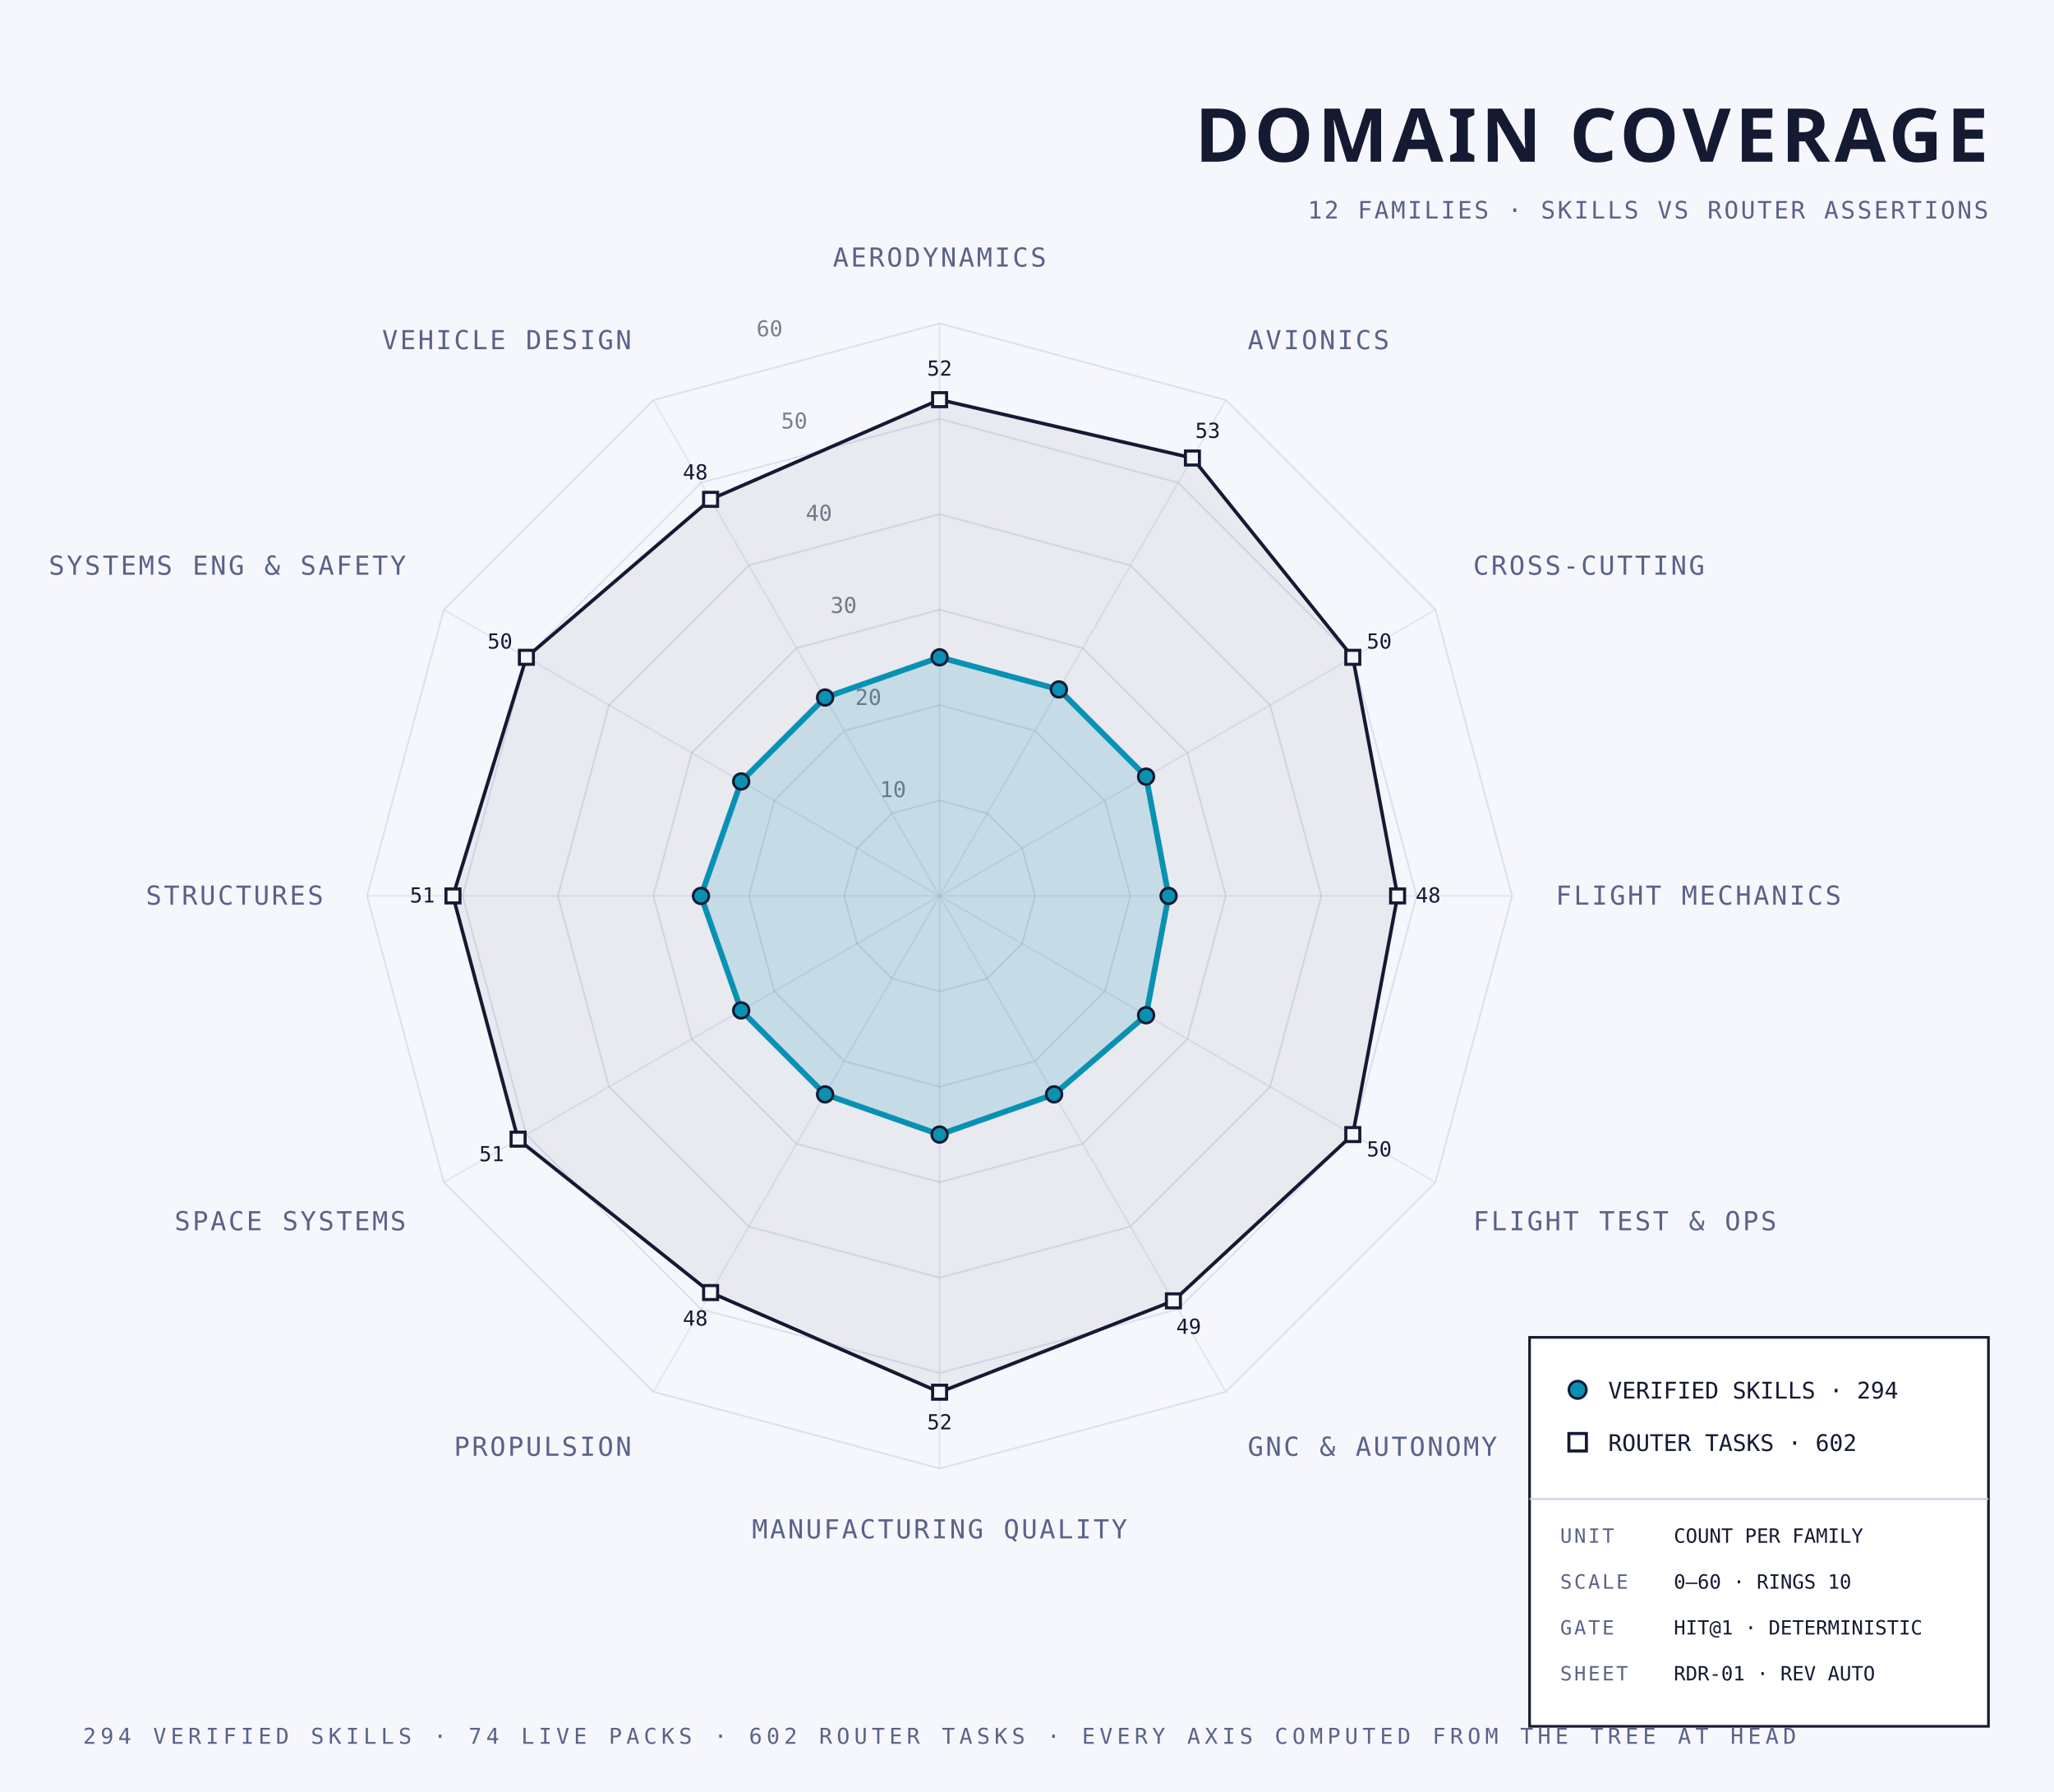
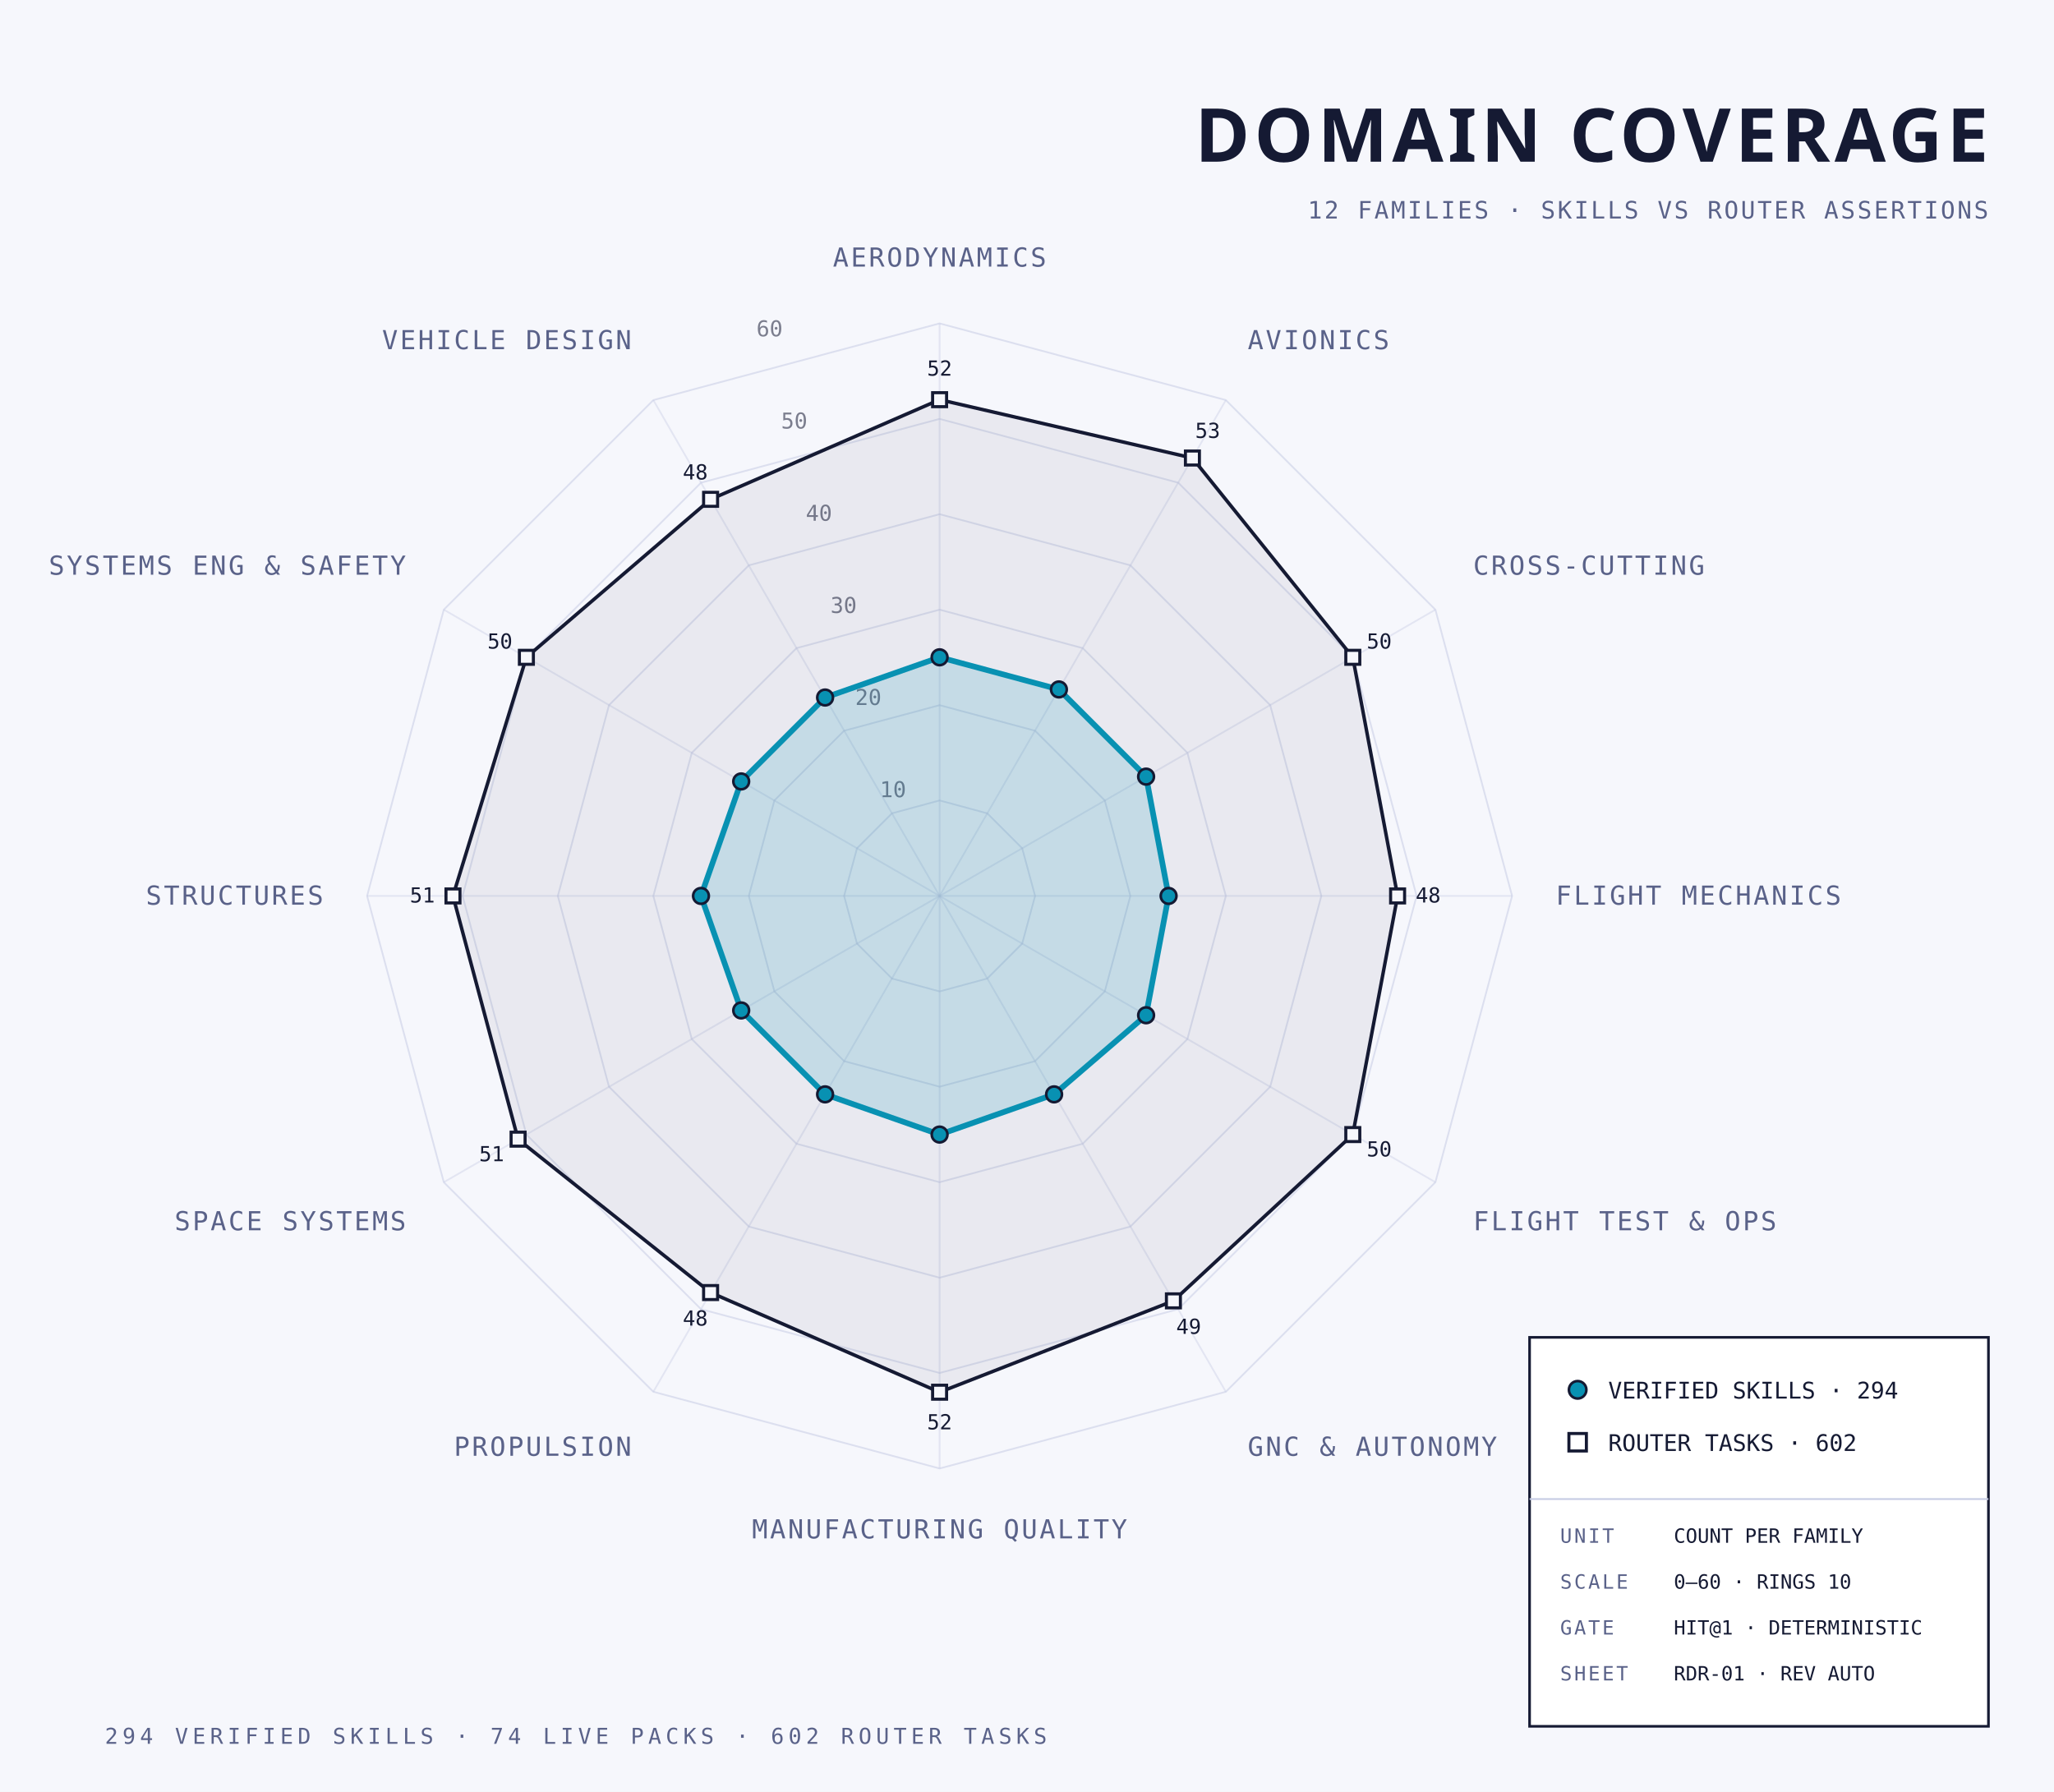
<svg xmlns="http://www.w3.org/2000/svg" width="940" height="820" viewBox="0 0 940 820">
  <style>
    .mono { font-family: "JetBrains Mono", "IBM Plex Mono", "Menlo", monospace; }
    .cond { font-family: "Barlow Condensed", "DIN Condensed", "Arial Narrow", sans-serif; font-weight: 700; text-transform: uppercase; }
    .serif { font-family: "Instrument Serif", Georgia, serif; font-style: italic; }
  </style>
  <rect width="940" height="820" fill="#f6f7fc" />
  <polygon points="430.0,366.3 451.8,372.2 467.8,388.2 473.7,410.0 467.8,431.8 451.8,447.8 430.0,453.7 408.2,447.8 392.2,431.8 386.3,410.0 392.2,388.2 408.2,372.2" fill="none" stroke="#c6cce4" stroke-width="0.8" stroke-opacity="0.55" />
  <polygon points="430.0,322.7 473.7,334.4 505.6,366.3 517.3,410.0 505.6,453.7 473.7,485.6 430.0,497.3 386.3,485.6 354.4,453.7 342.7,410.0 354.4,366.3 386.3,334.4" fill="none" stroke="#c6cce4" stroke-width="0.8" stroke-opacity="0.55" />
  <polygon points="430.0,279.0 495.5,296.6 543.4,344.5 561.0,410.0 543.4,475.5 495.5,523.4 430.0,541.0 364.5,523.4 316.6,475.5 299.0,410.0 316.6,344.5 364.5,296.6" fill="none" stroke="#c6cce4" stroke-width="0.8" stroke-opacity="0.55" />
  <polygon points="430.0,235.3 517.3,258.7 581.3,322.7 604.7,410.0 581.3,497.3 517.3,561.3 430.0,584.7 342.7,561.3 278.7,497.3 255.3,410.0 278.7,322.7 342.7,258.7" fill="none" stroke="#c6cce4" stroke-width="0.8" stroke-opacity="0.55" />
  <polygon points="430.0,191.7 539.2,220.9 619.1,300.8 648.3,410.0 619.1,519.2 539.2,599.1 430.0,628.3 320.8,599.1 240.9,519.2 211.7,410.0 240.9,300.8 320.8,220.9" fill="none" stroke="#c6cce4" stroke-width="0.8" stroke-opacity="0.55" />
  <polygon points="430.0,148.0 561.0,183.1 656.9,279.0 692.0,410.0 656.9,541.0 561.0,636.9 430.0,672.0 299.0,636.9 203.1,541.0 168.0,410.0 203.1,279.0 299.0,183.1" fill="none" stroke="#c6cce4" stroke-width="0.8" stroke-opacity="0.55" />
  <line x1="430" y1="410" x2="430.0" y2="148.0" stroke="#c6cce4" stroke-width="0.8" stroke-opacity="0.4" />
  <line x1="430" y1="410" x2="561.0" y2="183.1" stroke="#c6cce4" stroke-width="0.8" stroke-opacity="0.4" />
  <line x1="430" y1="410" x2="656.9" y2="279.0" stroke="#c6cce4" stroke-width="0.8" stroke-opacity="0.4" />
  <line x1="430" y1="410" x2="692.0" y2="410.0" stroke="#c6cce4" stroke-width="0.8" stroke-opacity="0.4" />
  <line x1="430" y1="410" x2="656.9" y2="541.0" stroke="#c6cce4" stroke-width="0.8" stroke-opacity="0.4" />
  <line x1="430" y1="410" x2="561.0" y2="636.9" stroke="#c6cce4" stroke-width="0.8" stroke-opacity="0.4" />
  <line x1="430" y1="410" x2="430.0" y2="672.0" stroke="#c6cce4" stroke-width="0.8" stroke-opacity="0.4" />
  <line x1="430" y1="410" x2="299.0" y2="636.9" stroke="#c6cce4" stroke-width="0.8" stroke-opacity="0.4" />
  <line x1="430" y1="410" x2="203.1" y2="541.0" stroke="#c6cce4" stroke-width="0.8" stroke-opacity="0.4" />
  <line x1="430" y1="410" x2="168.0" y2="410.0" stroke="#c6cce4" stroke-width="0.8" stroke-opacity="0.4" />
  <line x1="430" y1="410" x2="203.1" y2="279.0" stroke="#c6cce4" stroke-width="0.8" stroke-opacity="0.4" />
  <line x1="430" y1="410" x2="299.0" y2="183.1" stroke="#c6cce4" stroke-width="0.8" stroke-opacity="0.4" />
  <text class="mono" x="414.7" y="364.8" text-anchor="end" font-size="10" fill="#151a33" opacity="0.55">10</text>
  <text class="mono" x="403.4" y="322.6" text-anchor="end" font-size="10" fill="#151a33" opacity="0.55">20</text>
  <text class="mono" x="392.1" y="280.5" text-anchor="end" font-size="10" fill="#151a33" opacity="0.55">30</text>
  <text class="mono" x="380.8" y="238.3" text-anchor="end" font-size="10" fill="#151a33" opacity="0.55">40</text>
  <text class="mono" x="369.5" y="196.1" text-anchor="end" font-size="10" fill="#151a33" opacity="0.55">50</text>
  <text class="mono" x="358.2" y="153.9" text-anchor="end" font-size="10" fill="#151a33" opacity="0.55">60</text>
  <text class="mono" x="430.0" y="122.0" text-anchor="middle" font-size="12" fill="#5a6289" letter-spacing="1">AERODYNAMICS</text>
  <text class="mono" x="571.0" y="159.8" text-anchor="start" font-size="12" fill="#5a6289" letter-spacing="1">AVIONICS</text>
  <text class="mono" x="674.2" y="263.0" text-anchor="start" font-size="12" fill="#5a6289" letter-spacing="1">CROSS-CUTTING</text>
  <text class="mono" x="712.0" y="414.0" text-anchor="start" font-size="12" fill="#5a6289" letter-spacing="1">FLIGHT MECHANICS</text>
  <text class="mono" x="674.2" y="563.0" text-anchor="start" font-size="12" fill="#5a6289" letter-spacing="1">FLIGHT TEST &amp; OPS</text>
  <text class="mono" x="571.0" y="666.2" text-anchor="start" font-size="12" fill="#5a6289" letter-spacing="1">GNC &amp; AUTONOMY</text>
  <text class="mono" x="430.0" y="704.0" text-anchor="middle" font-size="12" fill="#5a6289" letter-spacing="1">MANUFACTURING QUALITY</text>
  <text class="mono" x="289.0" y="666.2" text-anchor="end" font-size="12" fill="#5a6289" letter-spacing="1">PROPULSION</text>
  <text class="mono" x="185.8" y="563.0" text-anchor="end" font-size="12" fill="#5a6289" letter-spacing="1">SPACE SYSTEMS</text>
  <text class="mono" x="148.0" y="414.0" text-anchor="end" font-size="12" fill="#5a6289" letter-spacing="1">STRUCTURES</text>
  <text class="mono" x="185.8" y="263.0" text-anchor="end" font-size="12" fill="#5a6289" letter-spacing="1">SYSTEMS ENG &amp; SAFETY</text>
  <text class="mono" x="289.0" y="159.8" text-anchor="end" font-size="12" fill="#5a6289" letter-spacing="1">VEHICLE DESIGN</text>
  <polygon points="430.0,182.9 545.7,209.6 619.1,300.8 639.6,410.0 619.1,519.2 537.0,595.3 430.0,637.1 325.2,591.5 237.1,521.4 207.3,410.0 240.9,300.8 325.2,228.5" fill="#151a33" fill-opacity="0.06" stroke="#151a33" stroke-width="1.6" />
  <rect x="426.8" y="179.7" width="6.4" height="6.4" fill="#f6f7fc" stroke="#151a33" stroke-width="1.4" />
  <rect x="542.5" y="206.4" width="6.4" height="6.4" fill="#f6f7fc" stroke="#151a33" stroke-width="1.4" />
  <rect x="615.9" y="297.6" width="6.4" height="6.4" fill="#f6f7fc" stroke="#151a33" stroke-width="1.4" />
  <rect x="636.4" y="406.8" width="6.4" height="6.4" fill="#f6f7fc" stroke="#151a33" stroke-width="1.4" />
  <rect x="615.9" y="516.0" width="6.4" height="6.4" fill="#f6f7fc" stroke="#151a33" stroke-width="1.4" />
  <rect x="533.8" y="592.1" width="6.4" height="6.4" fill="#f6f7fc" stroke="#151a33" stroke-width="1.4" />
  <rect x="426.8" y="633.9" width="6.4" height="6.4" fill="#f6f7fc" stroke="#151a33" stroke-width="1.4" />
  <rect x="322.0" y="588.3" width="6.4" height="6.4" fill="#f6f7fc" stroke="#151a33" stroke-width="1.4" />
  <rect x="233.9" y="518.1" width="6.4" height="6.4" fill="#f6f7fc" stroke="#151a33" stroke-width="1.4" />
  <rect x="204.1" y="406.8" width="6.4" height="6.4" fill="#f6f7fc" stroke="#151a33" stroke-width="1.4" />
  <rect x="237.7" y="297.6" width="6.4" height="6.4" fill="#f6f7fc" stroke="#151a33" stroke-width="1.4" />
  <rect x="322.0" y="225.3" width="6.4" height="6.4" fill="#f6f7fc" stroke="#151a33" stroke-width="1.4" />
  <polygon points="430.0,300.8 484.6,315.5 524.5,355.4 534.8,410.0 524.5,464.6 482.4,500.8 430.0,519.2 377.6,500.8 339.2,462.4 320.8,410.0 339.2,357.6 377.6,319.2" fill="#0891b2" fill-opacity="0.16" stroke="#0891b2" stroke-width="2.6" />
  <circle cx="430.0" cy="300.8" r="3.6" fill="#0891b2" stroke="#151a33" stroke-width="1.2" />
  <circle cx="484.6" cy="315.5" r="3.6" fill="#0891b2" stroke="#151a33" stroke-width="1.2" />
  <circle cx="524.5" cy="355.4" r="3.6" fill="#0891b2" stroke="#151a33" stroke-width="1.2" />
  <circle cx="534.8" cy="410.0" r="3.6" fill="#0891b2" stroke="#151a33" stroke-width="1.2" />
  <circle cx="524.5" cy="464.6" r="3.6" fill="#0891b2" stroke="#151a33" stroke-width="1.2" />
  <circle cx="482.4" cy="500.8" r="3.6" fill="#0891b2" stroke="#151a33" stroke-width="1.2" />
  <circle cx="430.0" cy="519.2" r="3.6" fill="#0891b2" stroke="#151a33" stroke-width="1.2" />
  <circle cx="377.6" cy="500.8" r="3.6" fill="#0891b2" stroke="#151a33" stroke-width="1.2" />
  <circle cx="339.2" cy="462.4" r="3.6" fill="#0891b2" stroke="#151a33" stroke-width="1.2" />
  <circle cx="320.8" cy="410.0" r="3.6" fill="#0891b2" stroke="#151a33" stroke-width="1.2" />
  <circle cx="339.2" cy="357.6" r="3.6" fill="#0891b2" stroke="#151a33" stroke-width="1.2" />
  <circle cx="377.6" cy="319.2" r="3.6" fill="#0891b2" stroke="#151a33" stroke-width="1.2" />
  <text class="mono" x="430.0" y="171.9" text-anchor="middle" font-size="9.5" fill="#151a33">52</text>
  <text class="mono" x="552.7" y="200.4" text-anchor="middle" font-size="9.5" fill="#151a33">53</text>
  <text class="mono" x="631.2" y="296.8" text-anchor="middle" font-size="9.5" fill="#151a33">50</text>
  <text class="mono" x="653.6" y="413.0" text-anchor="middle" font-size="9.5" fill="#151a33">48</text>
  <text class="mono" x="631.2" y="529.2" text-anchor="middle" font-size="9.5" fill="#151a33">50</text>
  <text class="mono" x="544.0" y="610.4" text-anchor="middle" font-size="9.5" fill="#151a33">49</text>
  <text class="mono" x="430.0" y="654.1" text-anchor="middle" font-size="9.5" fill="#151a33">52</text>
  <text class="mono" x="318.2" y="606.6" text-anchor="middle" font-size="9.5" fill="#151a33">48</text>
  <text class="mono" x="225.0" y="531.4" text-anchor="middle" font-size="9.5" fill="#151a33">51</text>
  <text class="mono" x="193.3" y="413.0" text-anchor="middle" font-size="9.5" fill="#151a33">51</text>
  <text class="mono" x="228.8" y="296.8" text-anchor="middle" font-size="9.5" fill="#151a33">50</text>
  <text class="mono" x="318.2" y="219.4" text-anchor="middle" font-size="9.5" fill="#151a33">48</text>
  <text class="cond" x="910.0" y="74.0" text-anchor="end" font-size="34" fill="#151a33" letter-spacing="2">DOMAIN COVERAGE</text>
  <text class="mono" x="910.0" y="100.0" text-anchor="end" font-size="11" fill="#5a6289" letter-spacing="1">12 FAMILIES · SKILLS VS ROUTER ASSERTIONS</text>
  <rect x="700" y="612" width="210" height="178" fill="#ffffff" stroke="#151a33" stroke-width="1.2" />
  <line x1="700" y1="686" x2="910" y2="686" stroke="#c6cce4" stroke-width="0.8" />
  <circle cx="722" cy="636" r="4" fill="#0891b2" stroke="#151a33" stroke-width="1.2" />
  <text class="mono" x="736.0" y="640.0" text-anchor="start" font-size="10.5" fill="#151a33">VERIFIED SKILLS · 294</text>
  <rect x="718" y="656" width="8" height="8" fill="none" stroke="#151a33" stroke-width="1.4" />
  <text class="mono" x="736.0" y="664.0" text-anchor="start" font-size="10.5" fill="#151a33">ROUTER TASKS · 602</text>
  <text class="mono" x="714.0" y="706.0" text-anchor="start" font-size="9" fill="#5a6289" letter-spacing="1">UNIT</text>
  <text class="mono" x="766.0" y="706.0" text-anchor="start" font-size="9" fill="#151a33">COUNT PER FAMILY</text>
  <text class="mono" x="714.0" y="727.0" text-anchor="start" font-size="9" fill="#5a6289" letter-spacing="1">SCALE</text>
  <text class="mono" x="766.0" y="727.0" text-anchor="start" font-size="9" fill="#151a33">0–60 · RINGS 10</text>
  <text class="mono" x="714.0" y="748.0" text-anchor="start" font-size="9" fill="#5a6289" letter-spacing="1">GATE</text>
  <text class="mono" x="766.0" y="748.0" text-anchor="start" font-size="9" fill="#151a33">HIT@1 · DETERMINISTIC</text>
  <text class="mono" x="714.0" y="769.0" text-anchor="start" font-size="9" fill="#5a6289" letter-spacing="1">SHEET</text>
  <text class="mono" x="766.0" y="769.0" text-anchor="start" font-size="9" fill="#151a33">RDR-01 · REV AUTO</text>
-   <text class="mono" x="430.0" y="798.0" text-anchor="middle" font-size="10" fill="#5a6289" letter-spacing="2">294 VERIFIED SKILLS · 74 LIVE PACKS · 602 ROUTER TASKS · EVERY AXIS COMPUTED FROM THE TREE AT HEAD</text>
+   <text class="mono" x="48.0" y="798.0" text-anchor="start" font-size="10" fill="#5a6289" letter-spacing="2">294 VERIFIED SKILLS · 74 LIVE PACKS · 602 ROUTER TASKS</text>
</svg>
